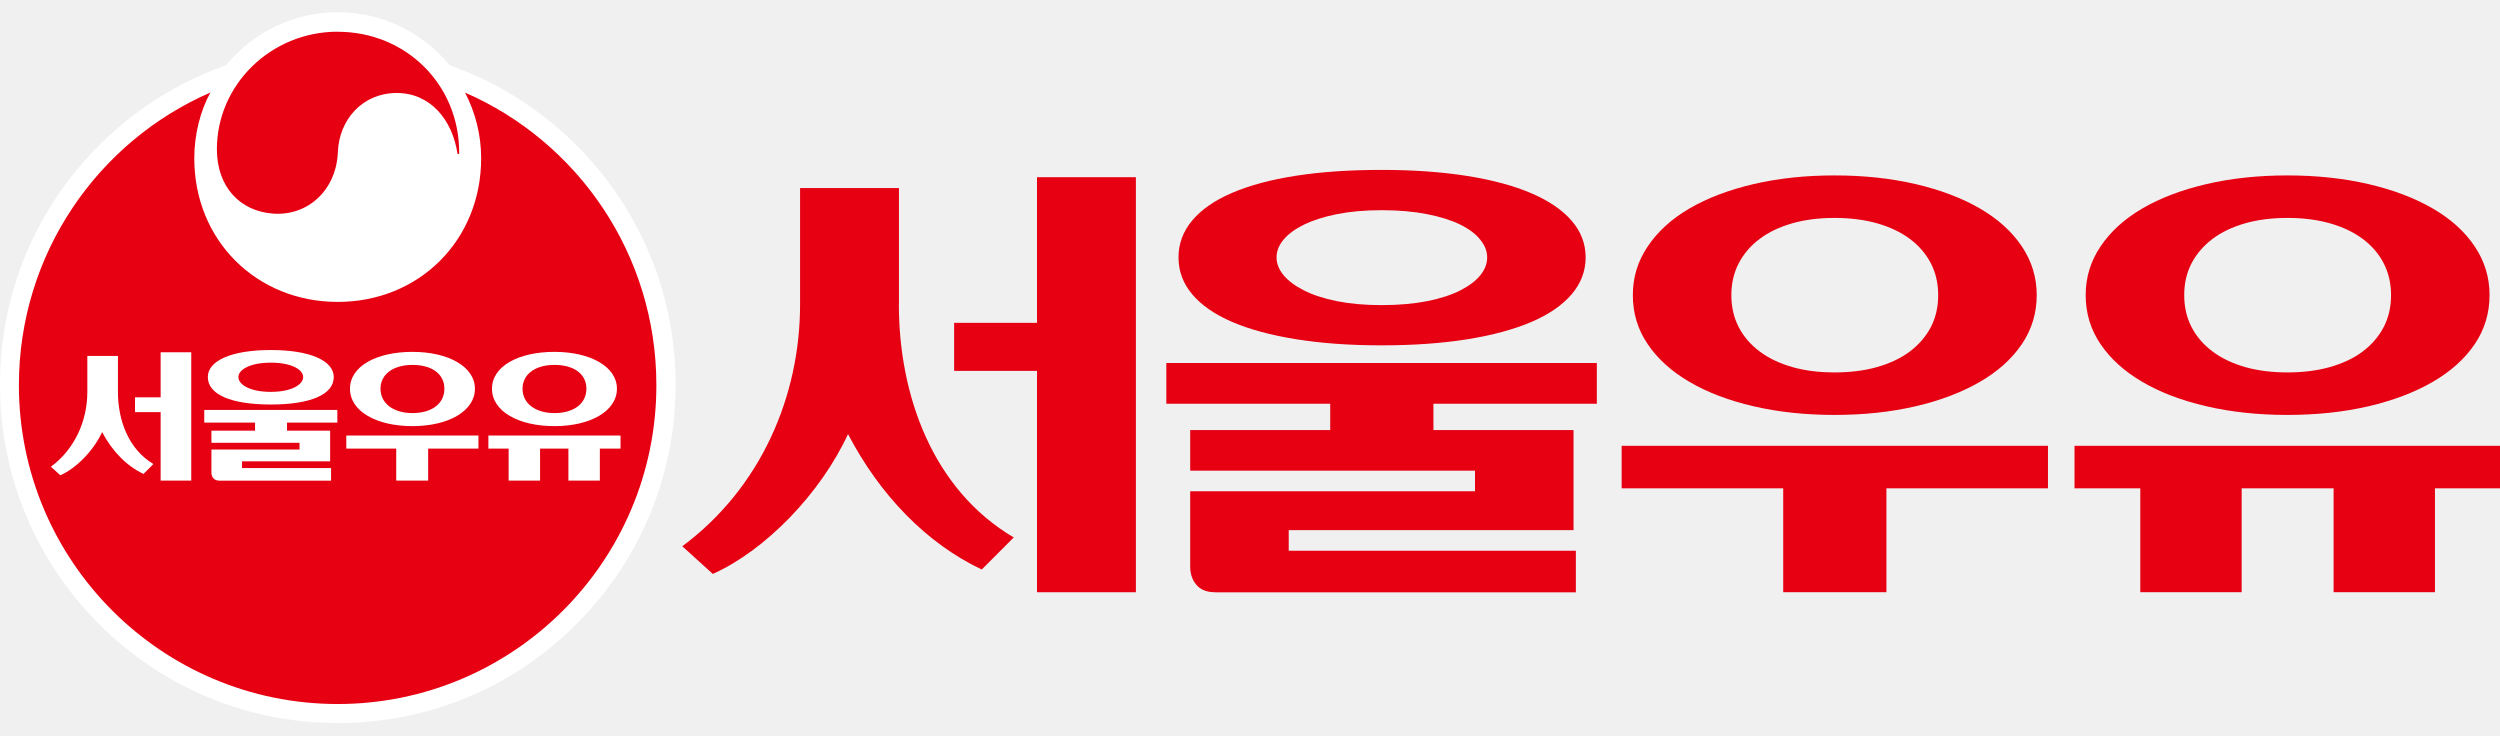
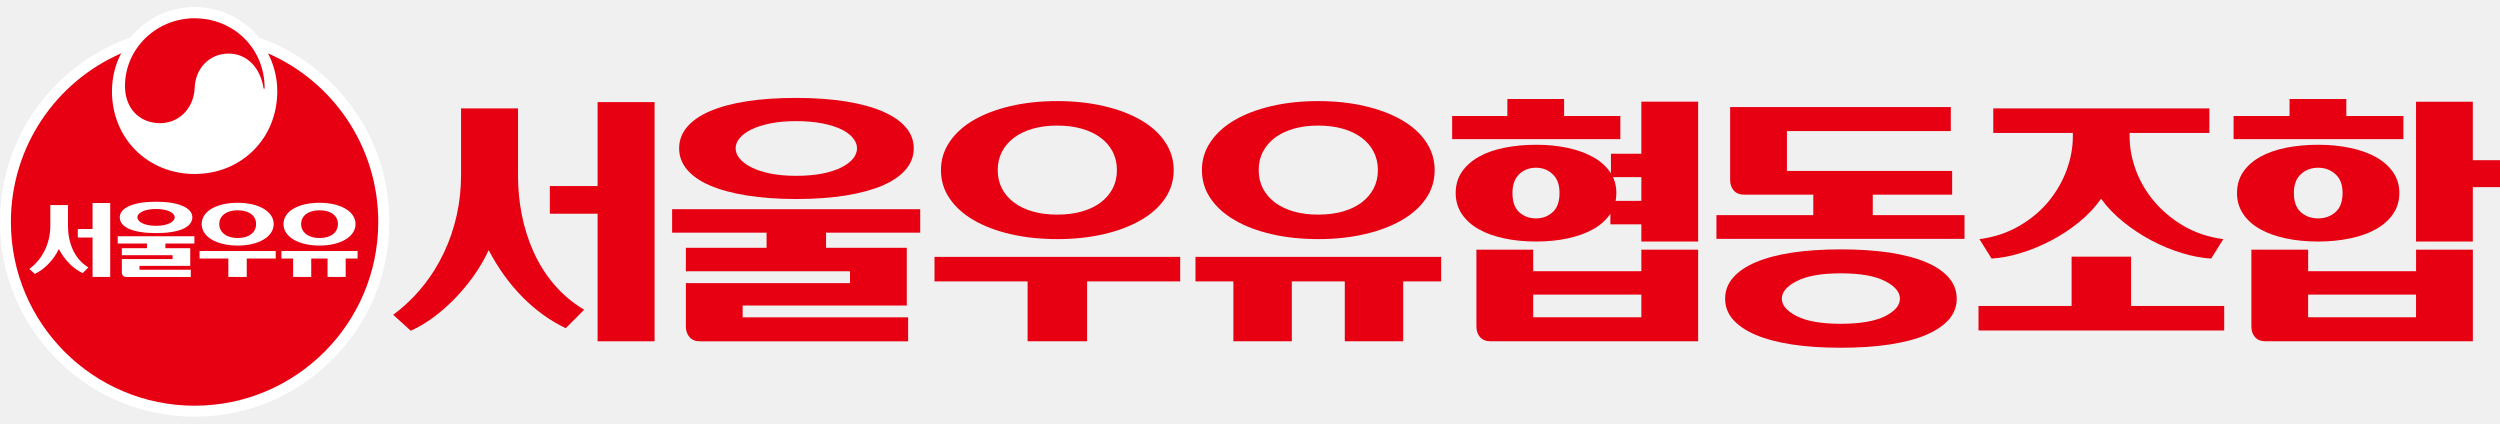
- <svg xmlns="http://www.w3.org/2000/svg" width="102" height="30" viewBox="0 0 102 30" fill="none">
+ <svg xmlns="http://www.w3.org/2000/svg" width="177" height="30" viewBox="0 0 177 30" fill="none">
+   <path d="M114.72 8.211V9.852H102.813V8.211H114.72ZM114.437 13.667C114.437 14.226 114.289 14.724 113.997 15.155C113.705 15.586 113.301 15.948 112.786 16.232C112.272 16.518 111.671 16.735 110.986 16.88C110.301 17.028 109.558 17.1 108.758 17.1C107.957 17.1 107.209 17.028 106.51 16.88C105.81 16.732 105.206 16.518 104.701 16.232C104.192 15.945 103.793 15.586 103.501 15.155C103.209 14.724 103.062 14.226 103.062 13.667C103.062 13.108 103.207 12.596 103.501 12.168C103.793 11.742 104.192 11.386 104.701 11.1C105.209 10.813 105.813 10.602 106.51 10.46C107.209 10.321 107.957 10.249 108.758 10.249C109.558 10.249 110.301 10.321 110.986 10.469C111.671 10.616 112.272 10.831 112.786 11.117C113.301 11.404 113.703 11.76 113.997 12.185C114.289 12.611 114.437 13.105 114.437 13.664V13.667ZM105.539 24.163C105.209 24.163 104.958 24.064 104.787 23.867C104.617 23.671 104.53 23.419 104.53 23.115V17.676H108.55V19.201H116.208V17.676H120.228V24.163H105.539ZM106.721 8.648V7.007H110.74V8.648H106.721ZM107.082 13.667C107.082 14.278 107.241 14.729 107.559 15.022C107.877 15.314 108.275 15.462 108.758 15.462C109.215 15.462 109.605 15.317 109.928 15.022C110.252 14.729 110.414 14.278 110.414 13.667C110.414 13.056 110.252 12.637 109.928 12.333C109.605 12.026 109.215 11.875 108.758 11.875C108.275 11.875 107.874 12.029 107.559 12.333C107.241 12.637 107.082 13.082 107.082 13.667ZM116.208 22.463V20.86H108.55V22.463H116.208ZM116.702 15.881H114.015V14.223H116.702V15.881ZM116.722 12.541H114.055V10.883H116.722V12.541ZM116.208 7.198H120.228V17.1H116.208V7.198Z" fill="#E60012" />
+   <path d="M139.088 15.233V16.912H121.523V15.233H139.088ZM138.536 21.147C138.536 21.705 138.348 22.2 137.976 22.626C137.6 23.051 137.062 23.413 136.357 23.714C135.652 24.012 134.791 24.238 133.777 24.391C132.759 24.545 131.612 24.62 130.329 24.62C129.046 24.62 127.899 24.545 126.89 24.391C125.881 24.238 125.023 24.012 124.318 23.714C123.613 23.416 123.072 23.051 122.7 22.626C122.324 22.2 122.139 21.705 122.139 21.147C122.139 20.588 122.327 20.09 122.7 19.659C123.075 19.227 123.613 18.86 124.318 18.562C125.023 18.264 125.881 18.038 126.89 17.884C127.899 17.731 129.046 17.656 130.329 17.656C131.612 17.656 132.762 17.731 133.777 17.884C134.794 18.038 135.652 18.264 136.357 18.562C137.062 18.86 137.603 19.227 137.976 19.659C138.351 20.093 138.536 20.588 138.536 21.147ZM123.503 13.783C123.174 13.783 122.922 13.685 122.752 13.488C122.581 13.291 122.494 13.045 122.494 12.753V7.58H138.117V9.279H126.514V12.104H138.212V13.783H123.506H123.503ZM126.153 21.147C126.153 21.618 126.508 22.029 127.219 22.388C127.93 22.744 128.965 22.924 130.326 22.924C131.687 22.924 132.756 22.744 133.459 22.388C134.164 22.032 134.516 21.618 134.516 21.147C134.516 20.675 134.161 20.258 133.45 19.896C132.739 19.534 131.699 19.352 130.326 19.352C128.953 19.352 127.933 19.534 127.219 19.896C126.508 20.258 126.153 20.675 126.153 21.147ZM128.381 15.499V13.381H132.592V15.499H128.381Z" fill="#E60012" />
+   <path d="M148.757 14.069C148.338 14.669 147.821 15.219 147.205 15.719C146.59 16.223 145.928 16.657 145.223 17.028C144.518 17.395 143.801 17.693 143.07 17.916C142.339 18.139 141.651 18.269 141.004 18.307L140.146 16.932C141.186 16.793 142.119 16.483 142.946 16.006C143.772 15.528 144.463 14.952 145.024 14.278C145.581 13.603 146.012 12.865 146.31 12.064C146.607 11.262 146.758 10.46 146.758 9.658V8.055H150.777V9.658C150.777 10.46 150.928 11.262 151.225 12.064C151.523 12.865 151.959 13.603 152.532 14.278C153.104 14.952 153.797 15.528 154.618 16.006C155.436 16.483 156.366 16.79 157.41 16.932L156.551 18.307C155.904 18.269 155.21 18.139 154.474 17.916C153.737 17.693 153.017 17.395 152.312 17.019C151.607 16.643 150.942 16.206 150.321 15.702C149.699 15.198 149.176 14.657 148.757 14.069Z" fill="#E60012" />
+   <path d="M157.473 21.662H140.079V23.398H157.473V21.662Z" fill="#E60012" />
+   <path d="M156.423 7.676H141.124V9.412H156.423V7.676Z" fill="#E60012" />
+   <path d="M150.88 18.171H146.67V22.139H150.88V18.171Z" fill="#E60012" />
+   <path d="M170.16 8.211V9.852H158.138V8.211H170.16ZM169.873 13.667C169.873 14.226 169.723 14.724 169.426 15.155C169.128 15.586 168.72 15.948 168.206 16.232C167.692 16.518 167.082 16.735 166.377 16.88C165.672 17.028 164.92 17.1 164.12 17.1C163.319 17.1 162.551 17.028 161.851 16.88C161.152 16.732 160.545 16.518 160.031 16.232C159.516 15.945 159.112 15.586 158.82 15.155C158.528 14.724 158.38 14.226 158.38 13.667C158.38 13.108 158.525 12.596 158.82 12.168C159.112 11.742 159.516 11.386 160.031 11.1C160.545 10.813 161.152 10.602 161.851 10.46C162.551 10.321 163.305 10.249 164.12 10.249C164.935 10.249 165.672 10.321 166.377 10.469C167.082 10.616 167.692 10.831 168.206 11.117C168.72 11.404 169.128 11.76 169.426 12.185C169.723 12.611 169.873 13.105 169.873 13.664V13.667ZM160.406 24.163C160.077 24.163 159.825 24.064 159.655 23.867C159.484 23.671 159.398 23.419 159.398 23.115V17.676H163.417V19.201H171.058V17.676H175.078V24.163H160.409H160.406ZM162.1 8.648V7.007H166.12V8.648H162.1ZM162.406 13.667C162.406 14.278 162.571 14.729 162.9 15.022C163.23 15.314 163.637 15.462 164.12 15.462C164.602 15.462 165.013 15.317 165.348 15.022C165.683 14.729 165.854 14.278 165.854 13.667C165.854 13.056 165.686 12.637 165.348 12.333C165.01 12.026 164.602 11.875 164.12 11.875C163.637 11.875 163.23 12.029 162.9 12.333C162.571 12.637 162.406 13.082 162.406 13.667ZM171.055 22.463V20.86H163.415V22.463H171.055ZM175.075 17.103H171.055V7.201H175.075V17.103ZM174.333 11.34H177V13.247H174.333V11.34Z" fill="#E60012" />
  <path d="M47.586 16.472V14.81H65.151V16.472H47.586ZM64.694 10.501C64.694 11.059 64.503 11.563 64.122 12.009C63.74 12.454 63.194 12.828 62.483 13.135C61.772 13.438 60.903 13.676 59.874 13.841C58.845 14.006 57.677 14.09 56.368 14.09C55.059 14.09 53.912 14.006 52.883 13.841C51.854 13.676 50.984 13.441 50.273 13.135C49.563 12.831 49.019 12.454 48.644 12.009C48.268 11.563 48.083 11.062 48.083 10.501C48.083 9.939 48.271 9.438 48.644 8.993C49.019 8.547 49.56 8.173 50.273 7.867C50.984 7.563 51.854 7.328 52.883 7.169C53.912 7.01 55.074 6.932 56.368 6.932C57.663 6.932 58.845 7.016 59.874 7.181C60.903 7.346 61.772 7.58 62.483 7.887C63.194 8.191 63.74 8.564 64.122 9.004C64.503 9.444 64.694 9.942 64.694 10.504V10.501ZM49.568 24.163C49.239 24.163 48.987 24.064 48.817 23.867C48.647 23.671 48.56 23.419 48.56 23.115V20.044H60.18V19.204H48.56V17.546H64.2V21.63H52.58V22.469H64.295V24.168H49.568V24.163ZM52.083 10.501C52.083 10.755 52.178 10.995 52.369 11.227C52.559 11.456 52.837 11.664 53.198 11.847C53.559 12.032 54.007 12.177 54.542 12.287C55.077 12.394 55.686 12.449 56.371 12.449C57.056 12.449 57.689 12.394 58.229 12.287C58.77 12.179 59.221 12.032 59.582 11.847C59.943 11.661 60.218 11.456 60.4 11.227C60.585 10.998 60.677 10.755 60.677 10.501C60.677 10.246 60.585 10.02 60.4 9.786C60.215 9.551 59.943 9.343 59.582 9.166C59.221 8.987 58.77 8.845 58.229 8.738C57.689 8.631 57.071 8.576 56.371 8.576C55.672 8.576 55.077 8.631 54.542 8.738C54.007 8.845 53.562 8.99 53.198 9.166C52.837 9.346 52.559 9.548 52.369 9.777C52.178 10.006 52.083 10.249 52.083 10.504V10.501ZM58.484 16.148V17.942H54.273V16.148H58.484Z" fill="#E60012" />
  <path d="M66.163 19.925V18.188H83.557V19.925H66.163ZM74.85 16.929C73.656 16.929 72.555 16.811 71.544 16.576C70.535 16.342 69.666 16.012 68.934 15.583C68.203 15.158 67.637 14.646 67.23 14.046C66.822 13.45 66.62 12.781 66.62 12.043C66.62 11.305 66.822 10.654 67.23 10.049C67.637 9.444 68.203 8.929 68.934 8.503C69.666 8.078 70.535 7.748 71.544 7.511C72.553 7.276 73.656 7.157 74.85 7.157C76.044 7.157 77.145 7.276 78.156 7.511C79.165 7.745 80.04 8.078 80.774 8.503C81.511 8.929 82.083 9.444 82.488 10.049C82.895 10.654 83.098 11.317 83.098 12.043C83.098 12.77 82.895 13.45 82.488 14.046C82.081 14.646 81.511 15.158 80.774 15.583C80.037 16.009 79.165 16.342 78.156 16.576C77.147 16.811 76.044 16.929 74.85 16.929ZM74.85 15.195C75.486 15.195 76.064 15.123 76.584 14.976C77.104 14.828 77.549 14.62 77.916 14.345C78.283 14.069 78.569 13.74 78.775 13.352C78.977 12.964 79.078 12.53 79.078 12.043C79.078 11.557 78.977 11.126 78.775 10.735C78.572 10.347 78.286 10.017 77.916 9.742C77.546 9.47 77.104 9.259 76.584 9.111C76.064 8.964 75.486 8.891 74.85 8.891C74.214 8.891 73.639 8.964 73.125 9.111C72.61 9.259 72.168 9.467 71.801 9.742C71.431 10.017 71.148 10.347 70.943 10.735C70.741 11.123 70.639 11.56 70.639 12.043C70.639 12.527 70.741 12.964 70.943 13.352C71.145 13.74 71.431 14.069 71.801 14.345C72.168 14.62 72.61 14.828 73.125 14.976C73.639 15.123 74.214 15.195 74.85 15.195ZM76.966 19.621V24.163H72.755V19.621H76.966Z" fill="#E60012" />
  <path d="M84.64 19.925V18.188H102.034V19.925H84.64ZM93.327 16.929C92.133 16.929 91.032 16.811 90.021 16.576C89.012 16.342 88.142 16.012 87.411 15.583C86.68 15.158 86.114 14.646 85.706 14.046C85.299 13.45 85.096 12.781 85.096 12.043C85.096 11.305 85.299 10.654 85.706 10.049C86.114 9.444 86.68 8.929 87.411 8.503C88.142 8.078 89.012 7.748 90.021 7.511C91.029 7.276 92.133 7.157 93.327 7.157C94.52 7.157 95.621 7.276 96.633 7.511C97.641 7.745 98.514 8.078 99.251 8.503C99.988 8.929 100.56 9.444 100.965 10.049C101.372 10.654 101.574 11.317 101.574 12.043C101.574 12.77 101.372 13.45 100.965 14.046C100.557 14.646 99.988 15.158 99.251 15.583C98.514 16.009 97.641 16.342 96.633 16.576C95.624 16.811 94.52 16.929 93.327 16.929ZM91.46 19.526V24.163H87.324V19.526H91.46ZM93.327 15.195C93.962 15.195 94.54 15.123 95.061 14.976C95.581 14.828 96.026 14.62 96.393 14.345C96.76 14.069 97.046 13.74 97.251 13.352C97.453 12.964 97.555 12.53 97.555 12.043C97.555 11.557 97.453 11.126 97.251 10.735C97.049 10.347 96.763 10.017 96.393 9.742C96.023 9.47 95.581 9.259 95.061 9.111C94.54 8.964 93.962 8.891 93.327 8.891C92.691 8.891 92.116 8.964 91.601 9.111C91.087 9.259 90.645 9.467 90.278 9.742C89.911 10.017 89.625 10.347 89.419 10.735C89.217 11.123 89.116 11.56 89.116 12.043C89.116 12.527 89.217 12.964 89.419 13.352C89.622 13.74 89.908 14.069 90.278 14.345C90.645 14.62 91.087 14.828 91.601 14.976C92.116 15.123 92.691 15.195 93.327 15.195ZM99.346 19.526V24.163H95.211V19.526H99.346Z" fill="#E60012" />
  <path d="M36.674 12.422C36.674 16.107 38.038 19.968 41.361 21.928L40.055 23.236C37.801 22.168 35.903 20.206 34.599 17.711C33.472 20.148 31.218 22.463 29.082 23.416L27.837 22.287C31.039 19.911 32.643 16.168 32.643 12.425V7.673H36.677V12.425L36.674 12.422Z" fill="#E60012" />
  <path d="M42.31 15.132H38.929V13.172H42.31V7.23H46.344V24.163H42.31V15.132Z" fill="#E60012" />
  <path d="M23.526 5.936C22.041 4.448 20.273 3.34 18.345 2.665C17.264 1.342 15.62 0.5 13.782 0.5C11.944 0.5 10.3 1.345 9.219 2.665C7.291 3.34 5.525 4.448 4.037 5.936C1.433 8.544 0 12.008 0 15.696C0 19.384 1.433 22.848 4.037 25.456C6.641 28.064 10.1 29.5 13.782 29.5C17.463 29.5 20.923 28.064 23.526 25.456C26.13 22.848 27.564 19.384 27.564 15.696C27.564 12.008 26.13 8.544 23.526 5.936Z" fill="white" />
  <path d="M18.972 3.774C19.394 4.581 19.631 5.502 19.631 6.457C19.631 9.82 17.082 12.318 13.779 12.318C10.476 12.318 7.927 9.82 7.927 6.457C7.927 5.502 8.167 4.529 8.586 3.774C3.982 5.777 0.771 10.37 0.771 15.716C0.771 22.9 6.603 28.724 13.776 28.724C20.949 28.724 26.78 22.9 26.78 15.716C26.78 10.37 23.57 5.777 18.966 3.774H18.972ZM13.782 1.293C11.048 1.293 8.849 3.461 8.849 6.089C8.849 7.615 9.785 8.625 11.161 8.717C12.591 8.81 13.73 7.725 13.785 6.199C13.839 4.876 14.793 3.794 16.186 3.794C17.579 3.794 18.46 4.914 18.663 6.257C18.663 6.295 18.735 6.295 18.735 6.257C18.752 3.446 16.553 1.296 13.782 1.296V1.293ZM4.812 15.991C4.812 17.132 5.233 18.324 6.259 18.932L5.855 19.337C5.158 19.007 4.572 18.399 4.167 17.63C3.817 18.382 3.121 19.1 2.462 19.392L2.078 19.042C3.069 18.307 3.563 17.149 3.563 15.991V14.521H4.812V15.991ZM9.727 15.383C9.727 15.696 10.204 15.988 11.048 15.988C11.892 15.988 12.369 15.693 12.369 15.383C12.369 15.088 11.909 14.796 11.048 14.796C10.187 14.796 9.727 15.091 9.727 15.383ZM13.617 15.383C13.617 16.101 12.663 16.504 11.048 16.504C9.432 16.504 8.479 16.098 8.479 15.383C8.479 14.723 9.432 14.281 11.048 14.281C12.663 14.281 13.617 14.721 13.617 15.383ZM16.828 17.386C15.36 17.386 14.279 16.781 14.279 15.861C14.279 14.941 15.36 14.356 16.828 14.356C18.296 14.356 19.377 14.961 19.377 15.861C19.377 16.761 18.313 17.386 16.828 17.386ZM16.828 16.854C17.617 16.854 18.131 16.469 18.131 15.861C18.131 15.253 17.617 14.888 16.828 14.888C16.039 14.888 15.524 15.273 15.524 15.861C15.524 16.449 16.039 16.854 16.828 16.854ZM6.554 16.816H5.508V16.211H6.554V14.373H7.803V19.609H6.554V16.816ZM8.938 19.609C8.756 19.609 8.626 19.482 8.626 19.297V18.342H12.221V18.067H8.626V17.572H10.406V17.242H8.334V16.726H13.764V17.242H11.71V17.572H13.47V18.822H9.875V19.097H13.507V19.612H8.941L8.938 19.609ZM17.469 18.304V19.609H16.166V18.304H14.129V17.771H19.521V18.304H17.466H17.469ZM24.474 18.304V19.609H23.191V18.304H22.035V19.609H20.752V18.304H19.926V17.771H25.318V18.304H24.474ZM22.622 17.386C21.154 17.386 20.073 16.781 20.073 15.861C20.073 14.941 21.154 14.356 22.622 14.356C24.09 14.356 25.171 14.961 25.171 15.861C25.171 16.761 24.107 17.386 22.622 17.386ZM22.622 16.854C23.411 16.854 23.925 16.469 23.925 15.861C23.925 15.253 23.411 14.888 22.622 14.888C21.833 14.888 21.319 15.273 21.319 15.861C21.319 16.449 21.833 16.854 22.622 16.854Z" fill="#E60012" />
</svg>
